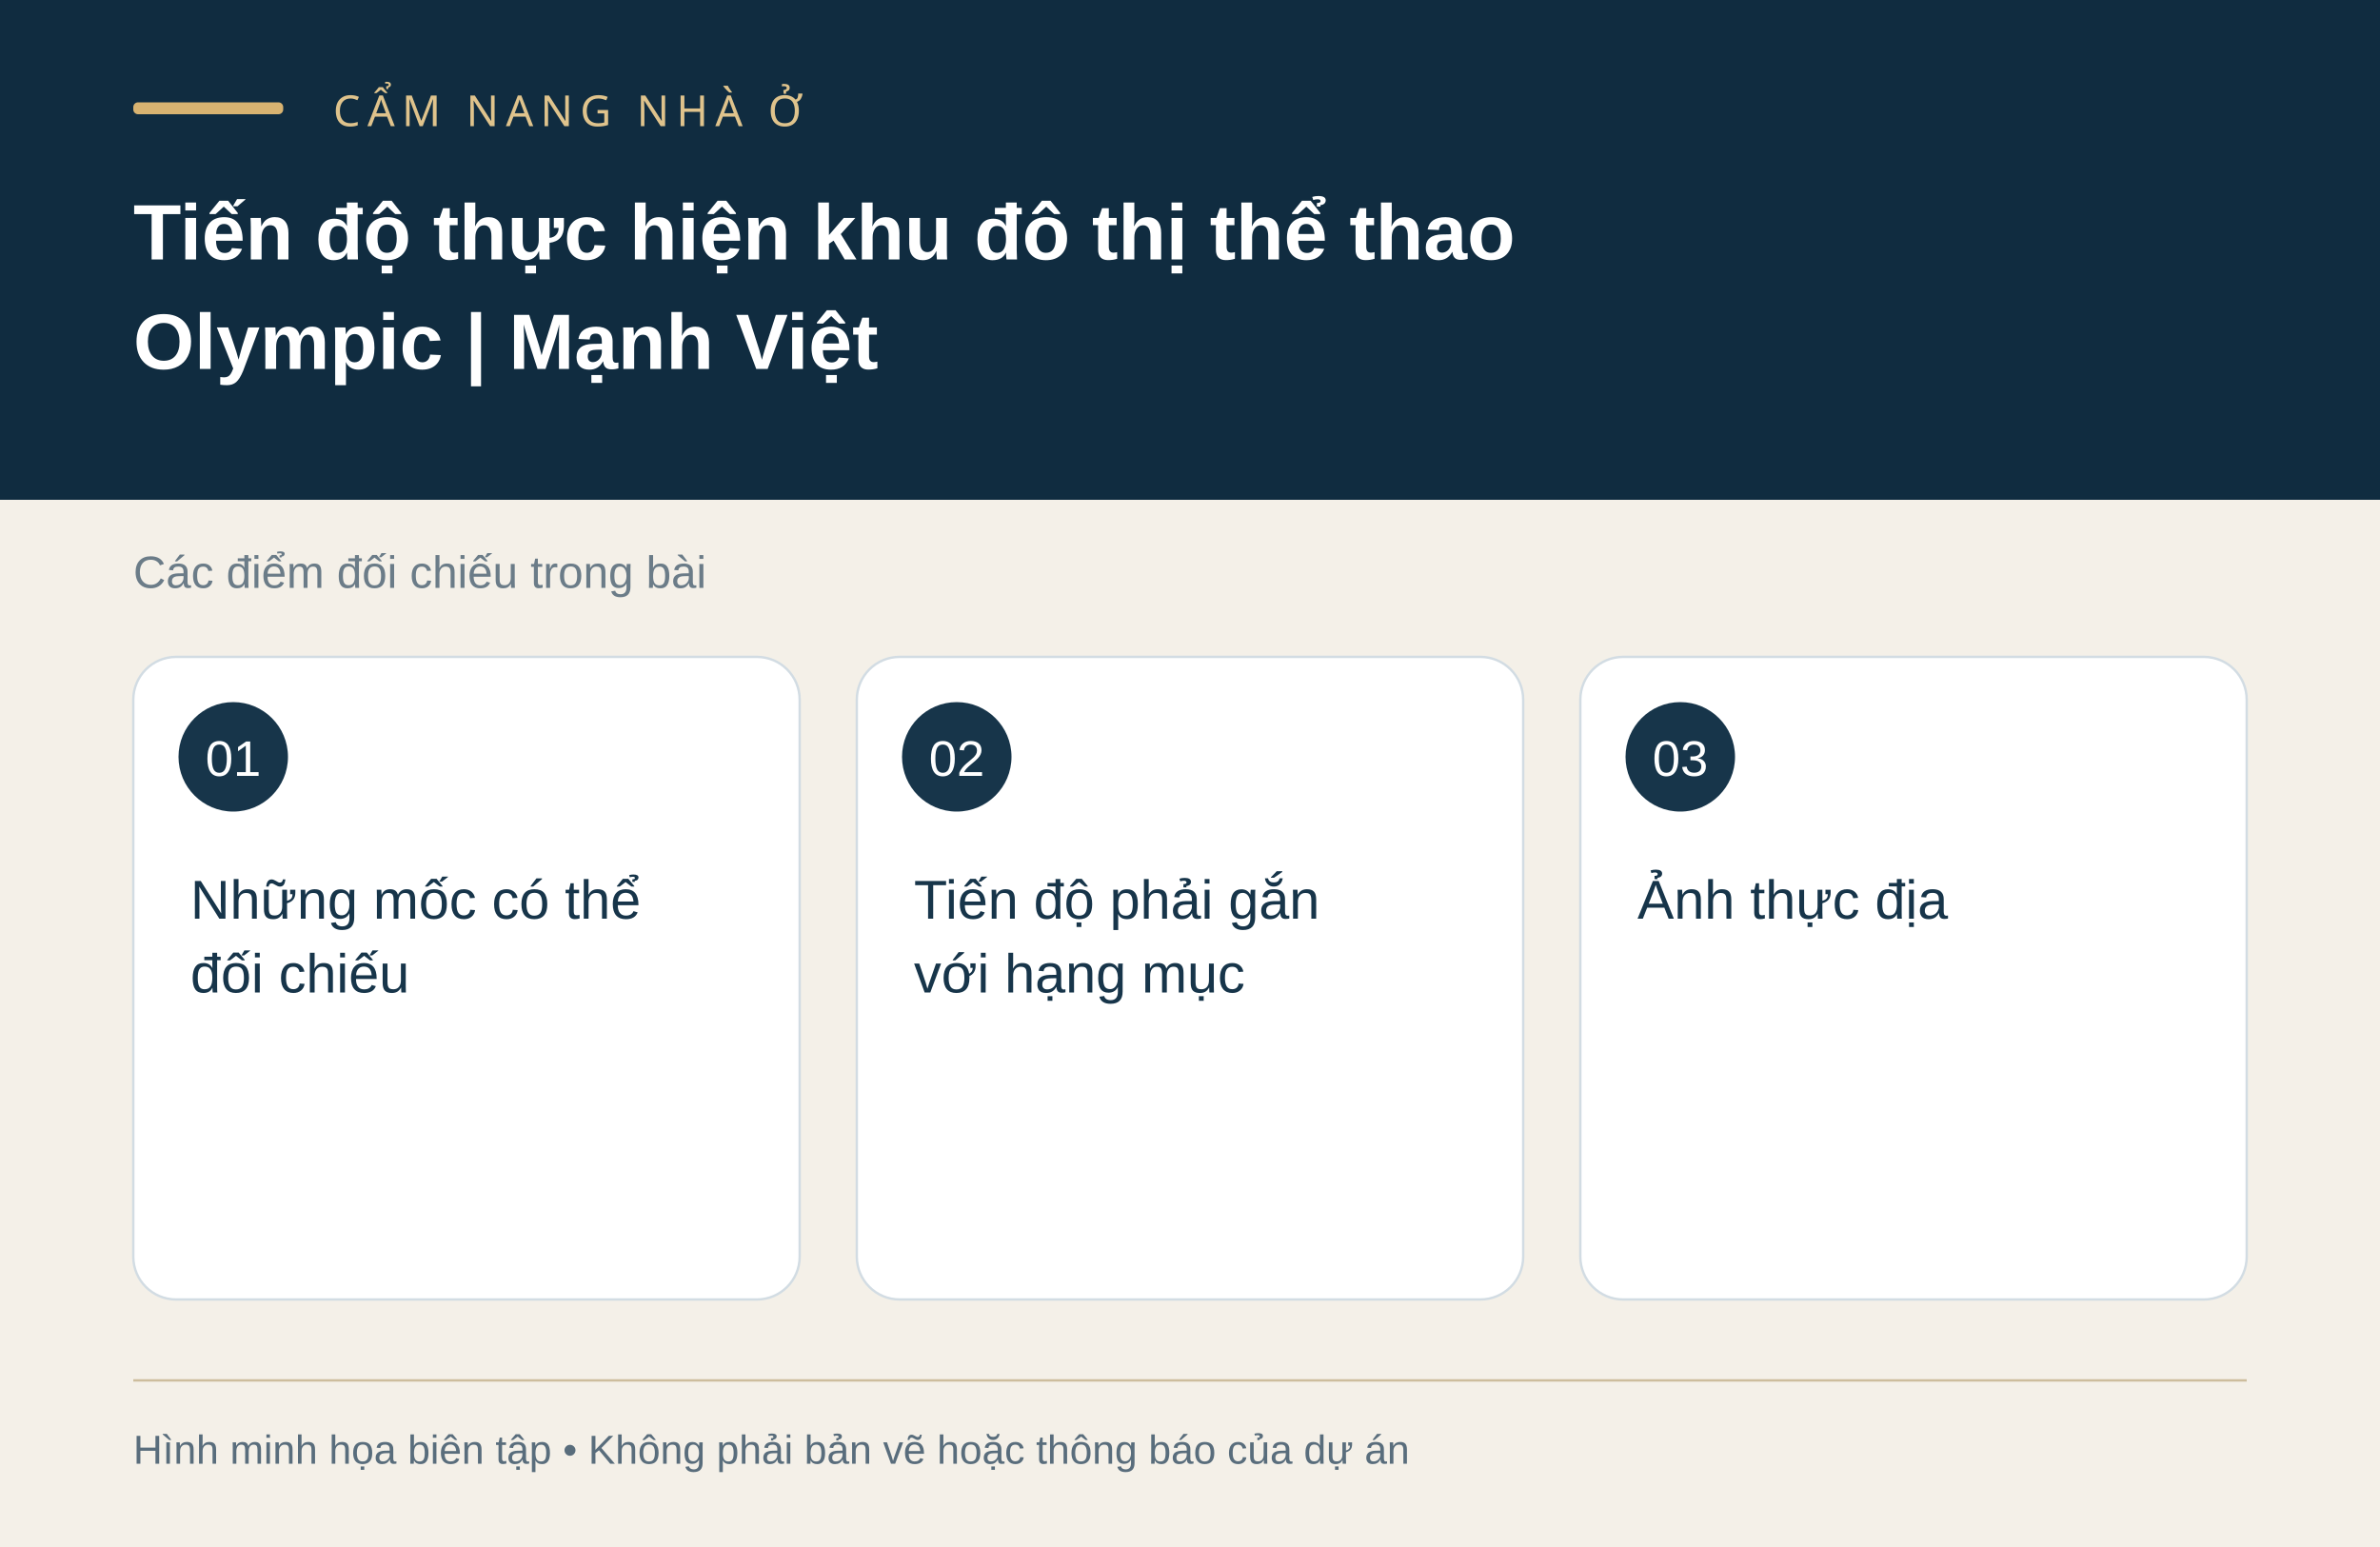
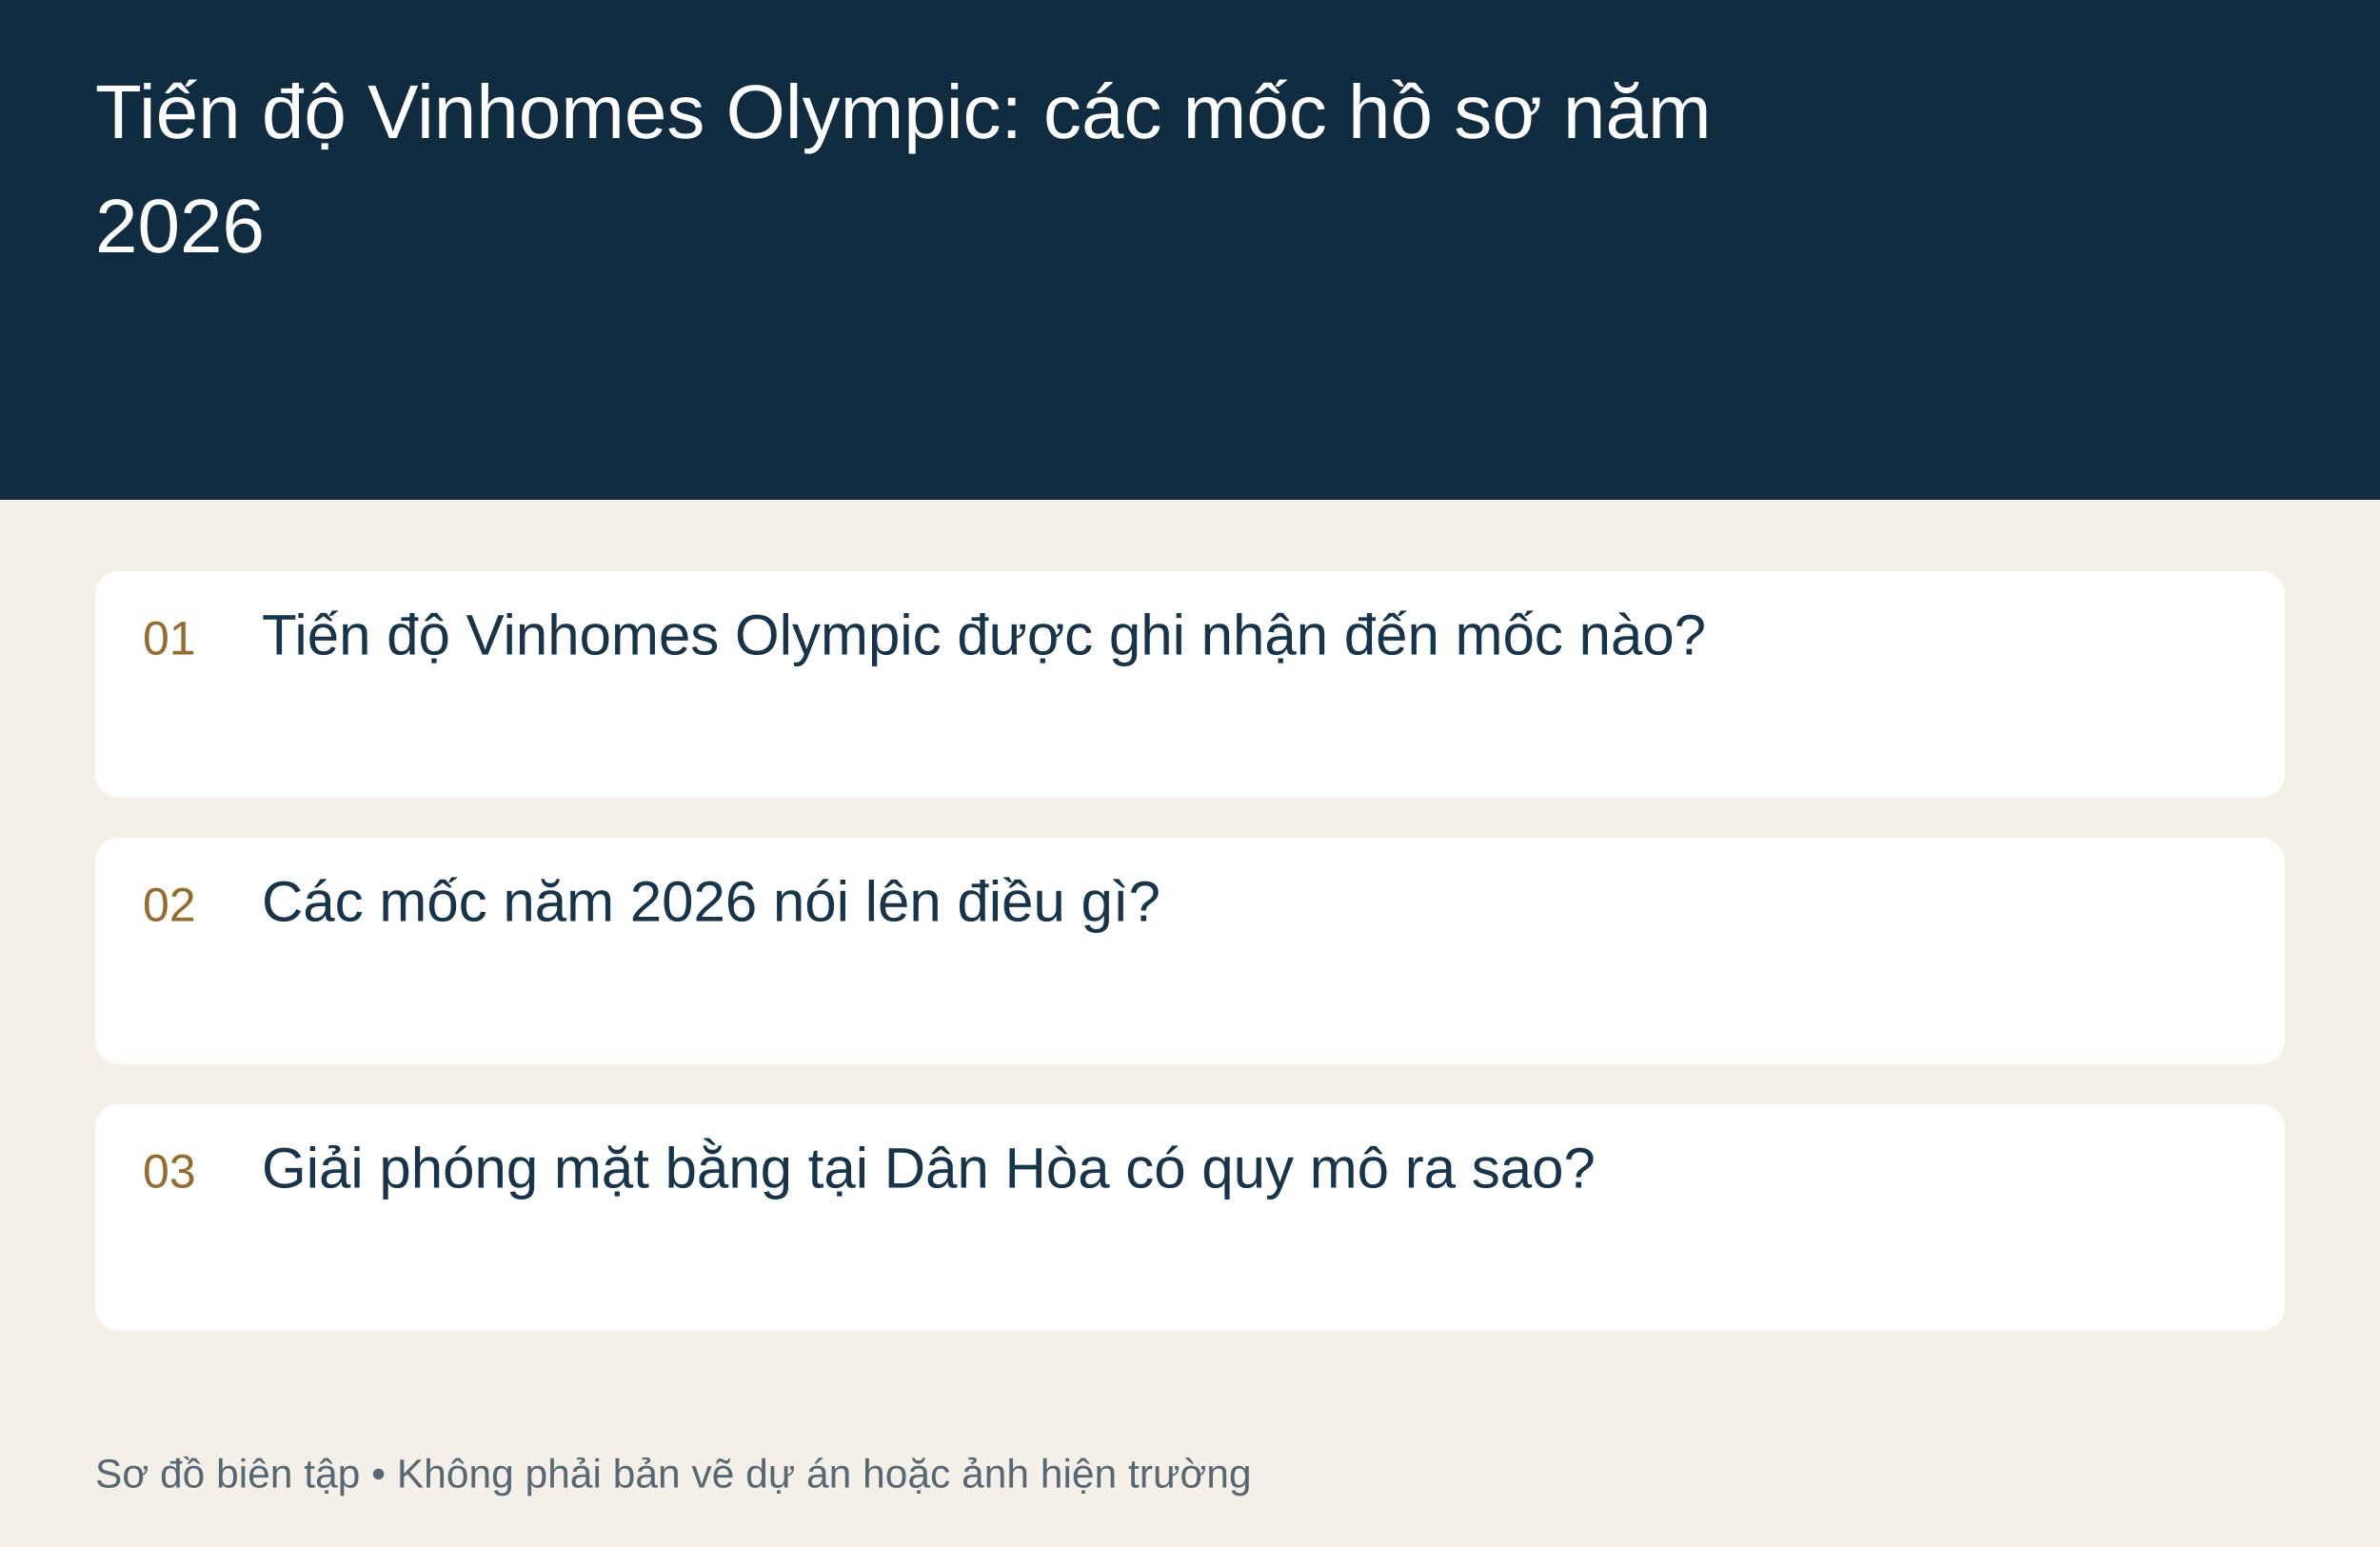
- <svg xmlns="http://www.w3.org/2000/svg" viewBox="0 0 1000 650" role="img" aria-labelledby="title desc">
+ <svg xmlns="http://www.w3.org/2000/svg" width="1000" height="650" viewBox="0 0 1000 650" role="img">
  <rect width="1000" height="650" fill="#f4f0e8" />
-   <path d="M0 0H1000V210H0Z" fill="#102c40" />
-   <rect x="56" y="43" width="63" height="5" rx="2" fill="#d8b371" />
-   <text x="140" y="53" font-family="sans-serif" font-size="18" letter-spacing="3" fill="#dfc38c">CẨM NANG NHÀ Ở</text>
-   <g font-family="Arial, sans-serif">
-     <text x="56" y="109" fill="#fff" font-size="33" font-weight="600">Tiến độ thực hiện khu đô thị thể thao</text>
-     <text x="56" y="155" fill="#fff" font-size="33" font-weight="600">Olympic | Mạnh Việt</text>
-     <text x="56" y="247" fill="#6b7c88" font-size="19">Các điểm đối chiếu trong bài</text>
-     <rect x="56" y="276" width="280" height="270" rx="18" fill="#fff" stroke="#d2dce3" />
-     <circle cx="98" cy="318" r="23" fill="#17354a" />
-     <text x="98" y="326" text-anchor="middle" fill="#fff" font-size="21">01</text>
-     <text x="80" y="386" fill="#17354a" font-size="23">Những mốc có thể</text>
-     <text x="80" y="417" fill="#17354a" font-size="23">đối chiếu</text>
-     <rect x="360" y="276" width="280" height="270" rx="18" fill="#fff" stroke="#d2dce3" />
-     <circle cx="402" cy="318" r="23" fill="#17354a" />
-     <text x="402" y="326" text-anchor="middle" fill="#fff" font-size="21">02</text>
-     <text x="384" y="386" fill="#17354a" font-size="23">Tiến độ phải gắn</text>
-     <text x="384" y="417" fill="#17354a" font-size="23">với hạng mục</text>
-     <rect x="664" y="276" width="280" height="270" rx="18" fill="#fff" stroke="#d2dce3" />
-     <circle cx="706" cy="318" r="23" fill="#17354a" />
-     <text x="706" y="326" text-anchor="middle" fill="#fff" font-size="21">03</text>
-     <text x="688" y="386" fill="#17354a" font-size="23">Ảnh thực địa</text>
-     <path d="M56 580H944" stroke="#cdbd9d" />
-     <text x="56" y="615" fill="#596d7c" font-size="17">Hình minh họa biên tập • Không phải bản vẽ hoặc thông báo của dự án</text>
+   <rect width="1000" height="210" fill="#102c40" />
+   <g font-family="Arial,sans-serif">
+     <text x="40" y="58" fill="#fff" font-size="32">Tiến độ Vinhomes Olympic: các mốc hồ sơ năm</text>
+     <text x="40" y="106" fill="#fff" font-size="32">2026</text>
+     <rect x="40" y="240" width="920" height="95" rx="10" fill="#fff" />
+     <text x="60" y="275" font-size="20" fill="#956c2e">01</text>
+     <text x="110" y="275" fill="#17354a" font-size="24">Tiến độ Vinhomes Olympic được ghi nhận đến mốc nào?</text>
+     <rect x="40" y="352" width="920" height="95" rx="10" fill="#fff" />
+     <text x="60" y="387" font-size="20" fill="#956c2e">02</text>
+     <text x="110" y="387" fill="#17354a" font-size="24">Các mốc năm 2026 nói lên điều gì?</text>
+     <rect x="40" y="464" width="920" height="95" rx="10" fill="#fff" />
+     <text x="60" y="499" font-size="20" fill="#956c2e">03</text>
+     <text x="110" y="499" fill="#17354a" font-size="24">Giải phóng mặt bằng tại Dân Hòa có quy mô ra sao?</text>
+     <text x="40" y="625" fill="#556873" font-size="17">Sơ đồ biên tập • Không phải bản vẽ dự án hoặc ảnh hiện trường</text>
  </g>
</svg>
